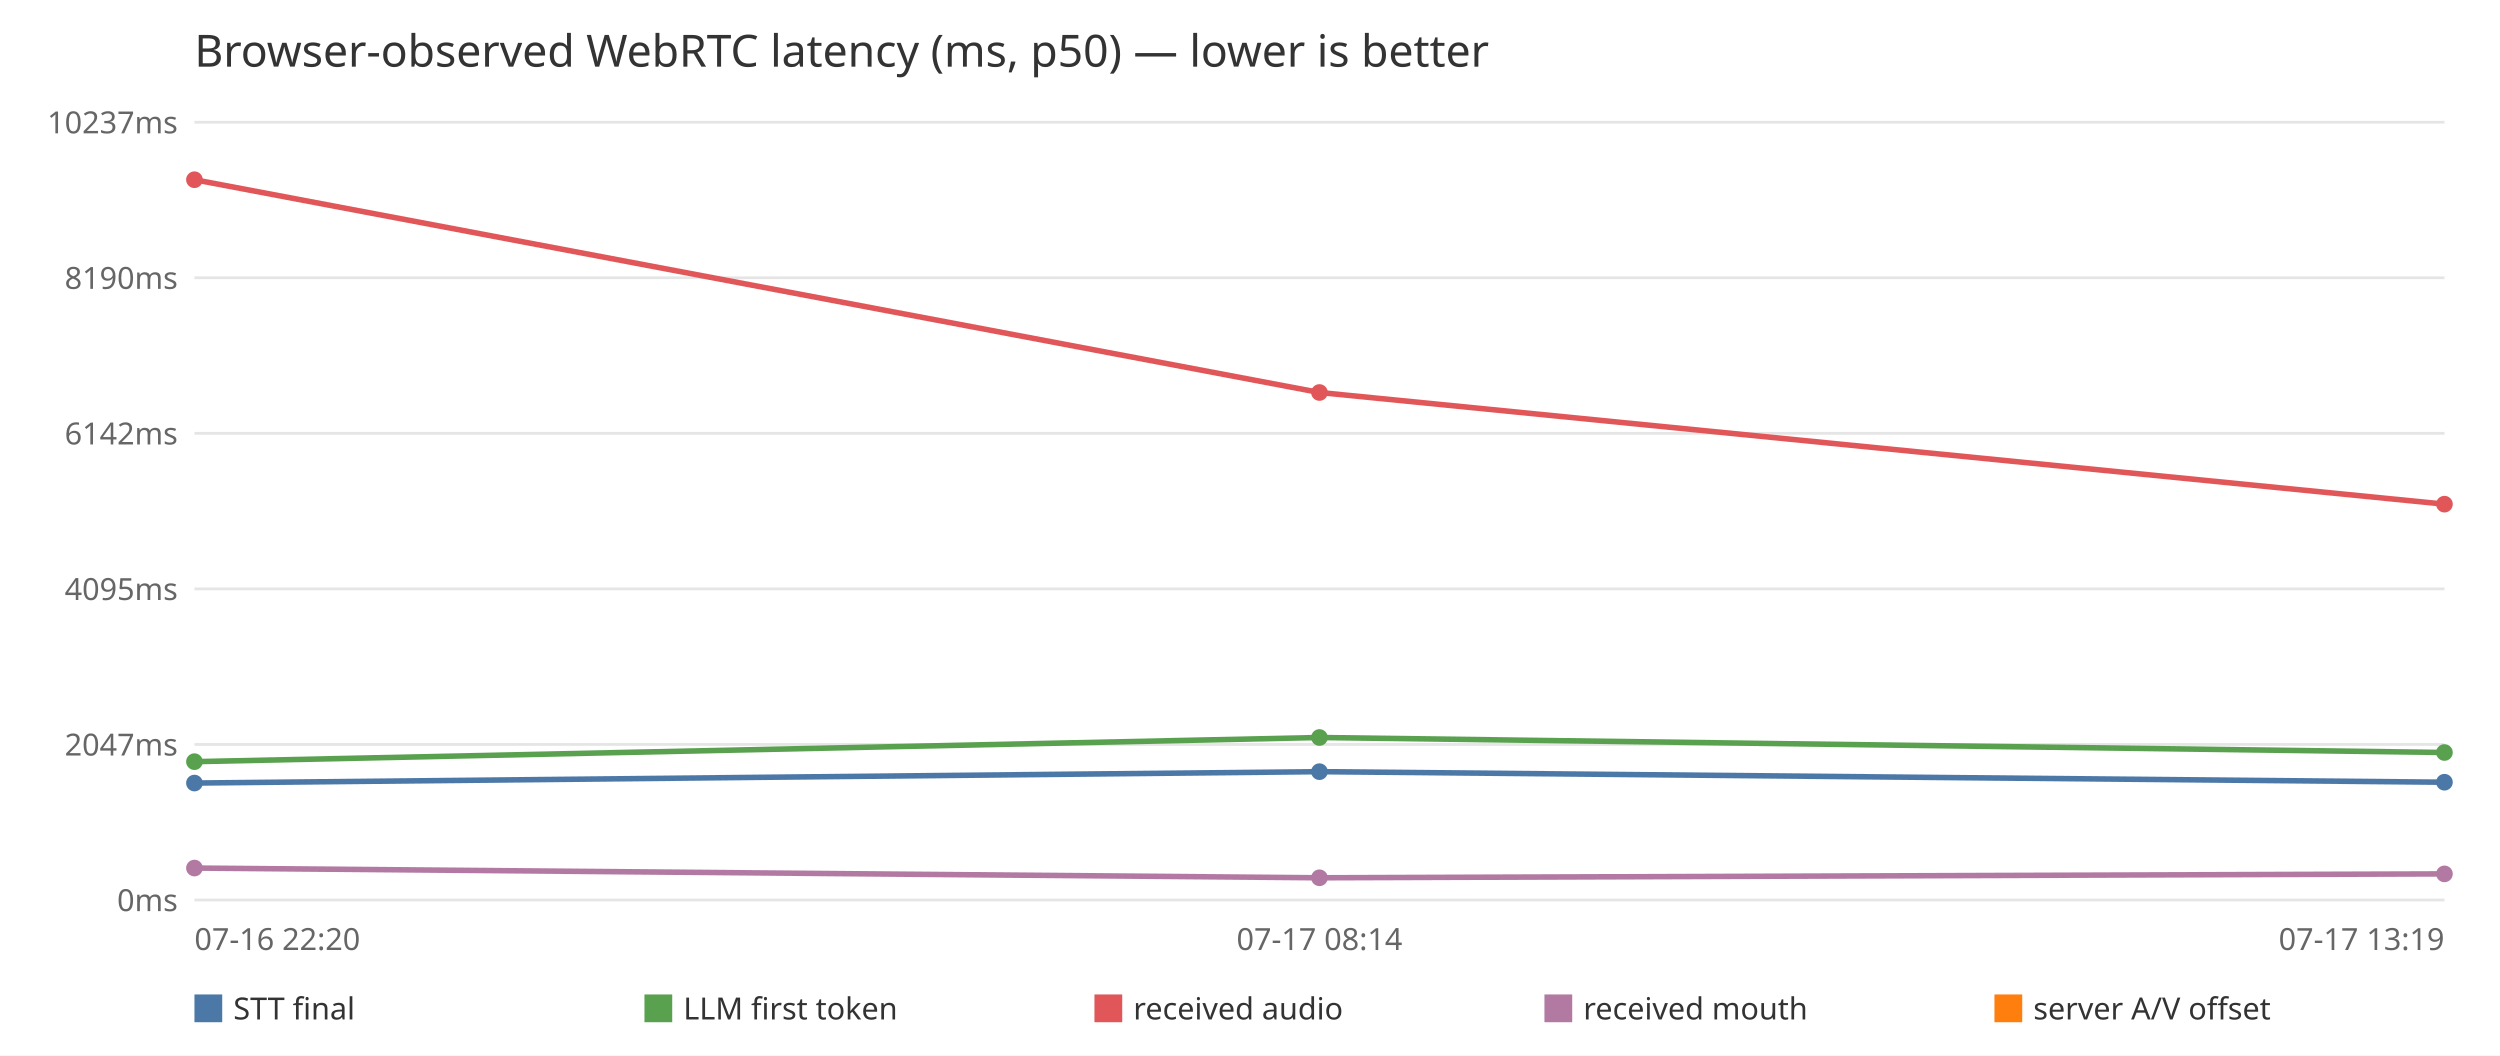
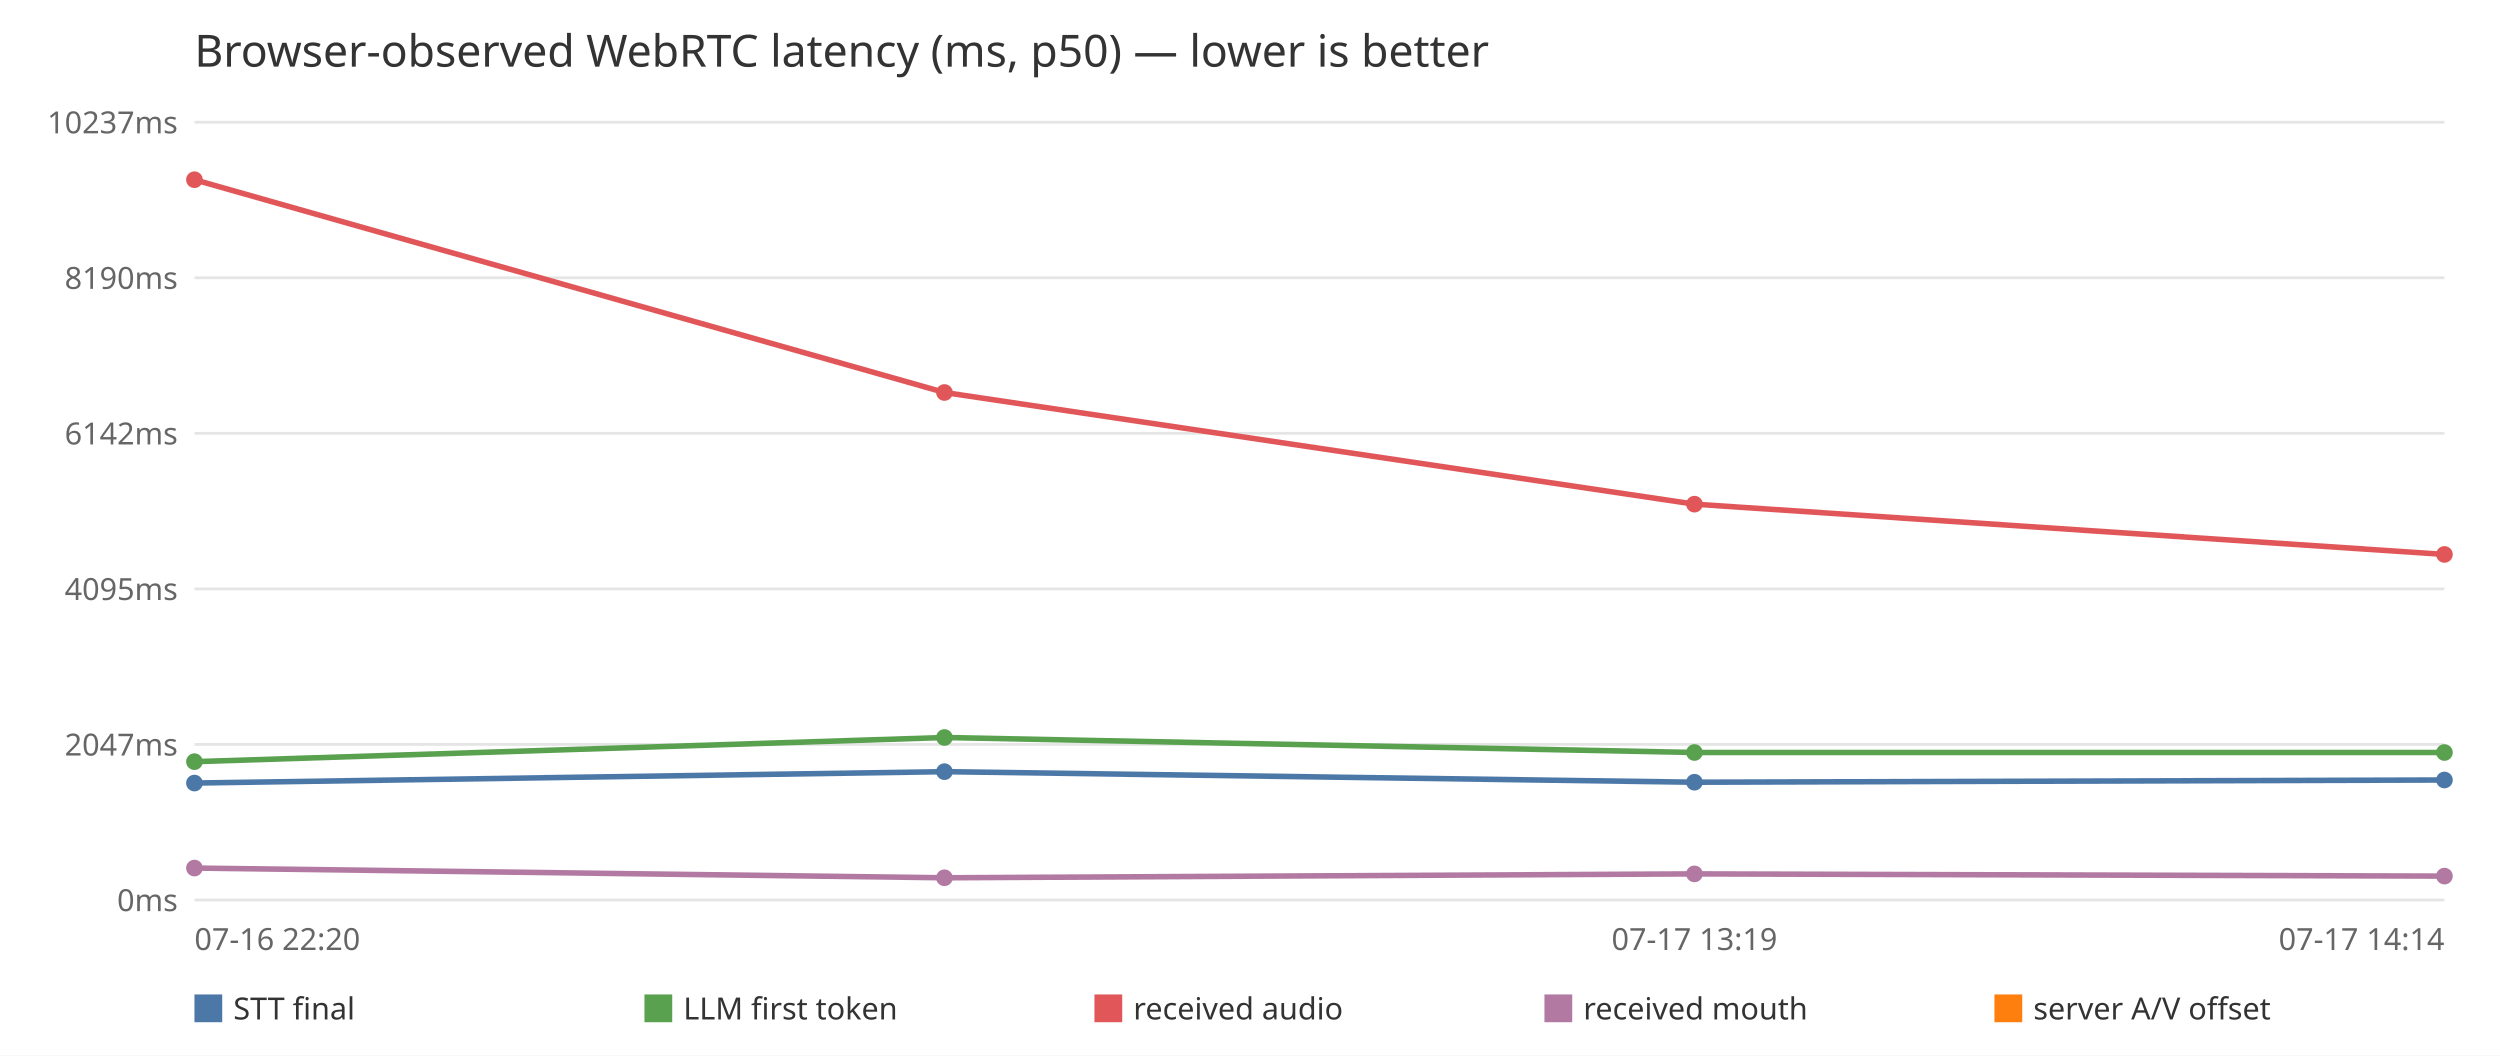
<svg xmlns="http://www.w3.org/2000/svg" width="900" height="380" viewBox="0 0 900 380" font-family="sans-serif">
  <rect width="900" height="380" fill="white" />
  <text x="70" y="24" font-size="16" fill="#333">Browser-observed WebRTC latency (ms, p50) — lower is better</text>
  <line x1="70" y1="324.0" x2="880" y2="324.0" stroke="#e5e5e5" />
  <text x="64" y="328.0" font-size="11" fill="#666" text-anchor="end">0ms</text>
  <line x1="70" y1="268.0" x2="880" y2="268.0" stroke="#e5e5e5" />
  <text x="64" y="272.0" font-size="11" fill="#666" text-anchor="end">2047ms</text>
  <line x1="70" y1="212.0" x2="880" y2="212.0" stroke="#e5e5e5" />
  <text x="64" y="216.0" font-size="11" fill="#666" text-anchor="end">4095ms</text>
  <line x1="70" y1="156.0" x2="880" y2="156.0" stroke="#e5e5e5" />
  <text x="64" y="160.0" font-size="11" fill="#666" text-anchor="end">6142ms</text>
  <line x1="70" y1="100.0" x2="880" y2="100.0" stroke="#e5e5e5" />
  <text x="64" y="104.0" font-size="11" fill="#666" text-anchor="end">8190ms</text>
  <line x1="70" y1="44.0" x2="880" y2="44.0" stroke="#e5e5e5" />
  <text x="64" y="48.0" font-size="11" fill="#666" text-anchor="end">10237ms</text>
  <text x="70.0" y="342" font-size="11" fill="#666" text-anchor="start">07-16 22:20</text>
-   <text x="475.0" y="342" font-size="11" fill="#666" text-anchor="middle">07-17 08:14</text>
-   <text x="880.0" y="342" font-size="11" fill="#666" text-anchor="end">07-17 13:19</text>
-   <polyline points="70.0,281.9 475.0,277.8 880.0,281.6" fill="none" stroke="#4c78a8" stroke-width="2" />
+   <text x="610.0" y="342" font-size="11" fill="#666" text-anchor="middle">07-17 13:19</text>
+   <text x="880.0" y="342" font-size="11" fill="#666" text-anchor="end">07-17 14:14</text>
+   <polyline points="70.0,281.9 340.0,277.8 610.0,281.6 880.0,280.8" fill="none" stroke="#4c78a8" stroke-width="2" />
  <circle cx="70.0" cy="281.9" r="3" fill="#4c78a8" />
-   <circle cx="475.0" cy="277.8" r="3" fill="#4c78a8" />
-   <circle cx="880.0" cy="281.6" r="3" fill="#4c78a8" />
+   <circle cx="340.0" cy="277.8" r="3" fill="#4c78a8" />
+   <circle cx="610.0" cy="281.6" r="3" fill="#4c78a8" />
+   <circle cx="880.0" cy="280.8" r="3" fill="#4c78a8" />
  <rect x="70.0" y="358" width="10" height="10" fill="#4c78a8" />
  <text x="84.0" y="367" font-size="11" fill="#333">STT final</text>
-   <polyline points="70.0,274.2 475.0,265.5 880.0,270.9" fill="none" stroke="#59a14f" stroke-width="2" />
+   <polyline points="70.0,274.2 340.0,265.5 610.0,270.9 880.0,270.9" fill="none" stroke="#59a14f" stroke-width="2" />
  <circle cx="70.0" cy="274.2" r="3" fill="#59a14f" />
-   <circle cx="475.0" cy="265.5" r="3" fill="#59a14f" />
+   <circle cx="340.0" cy="265.5" r="3" fill="#59a14f" />
+   <circle cx="610.0" cy="270.9" r="3" fill="#59a14f" />
  <circle cx="880.0" cy="270.9" r="3" fill="#59a14f" />
  <rect x="232.0" y="358" width="10" height="10" fill="#59a14f" />
  <text x="246.0" y="367" font-size="11" fill="#333">LLM first token</text>
-   <polyline points="70.0,64.7 475.0,141.3 880.0,181.5" fill="none" stroke="#e15759" stroke-width="2" />
+   <polyline points="70.0,64.7 340.0,141.3 610.0,181.5 880.0,199.6" fill="none" stroke="#e15759" stroke-width="2" />
  <circle cx="70.0" cy="64.7" r="3" fill="#e15759" />
-   <circle cx="475.0" cy="141.3" r="3" fill="#e15759" />
-   <circle cx="880.0" cy="181.5" r="3" fill="#e15759" />
+   <circle cx="340.0" cy="141.3" r="3" fill="#e15759" />
+   <circle cx="610.0" cy="181.5" r="3" fill="#e15759" />
+   <circle cx="880.0" cy="199.6" r="3" fill="#e15759" />
  <rect x="394.0" y="358" width="10" height="10" fill="#e15759" />
  <text x="408.0" y="367" font-size="11" fill="#333">received audio</text>
-   <polyline points="70.0,312.5 475.0,316.0 880.0,314.6" fill="none" stroke="#b279a2" stroke-width="2" />
+   <polyline points="70.0,312.5 340.0,316.0 610.0,314.6 880.0,315.4" fill="none" stroke="#b279a2" stroke-width="2" />
  <circle cx="70.0" cy="312.5" r="3" fill="#b279a2" />
-   <circle cx="475.0" cy="316.0" r="3" fill="#b279a2" />
-   <circle cx="880.0" cy="314.6" r="3" fill="#b279a2" />
+   <circle cx="340.0" cy="316.0" r="3" fill="#b279a2" />
+   <circle cx="610.0" cy="314.6" r="3" fill="#b279a2" />
+   <circle cx="880.0" cy="315.4" r="3" fill="#b279a2" />
  <rect x="556.0" y="358" width="10" height="10" fill="#b279a2" />
  <text x="570.0" y="367" font-size="11" fill="#333">received mouth</text>
  <rect x="718.0" y="358" width="10" height="10" fill="#ff7f0e" />
  <text x="732.0" y="367" font-size="11" fill="#333">server A/V offset</text>
</svg>
